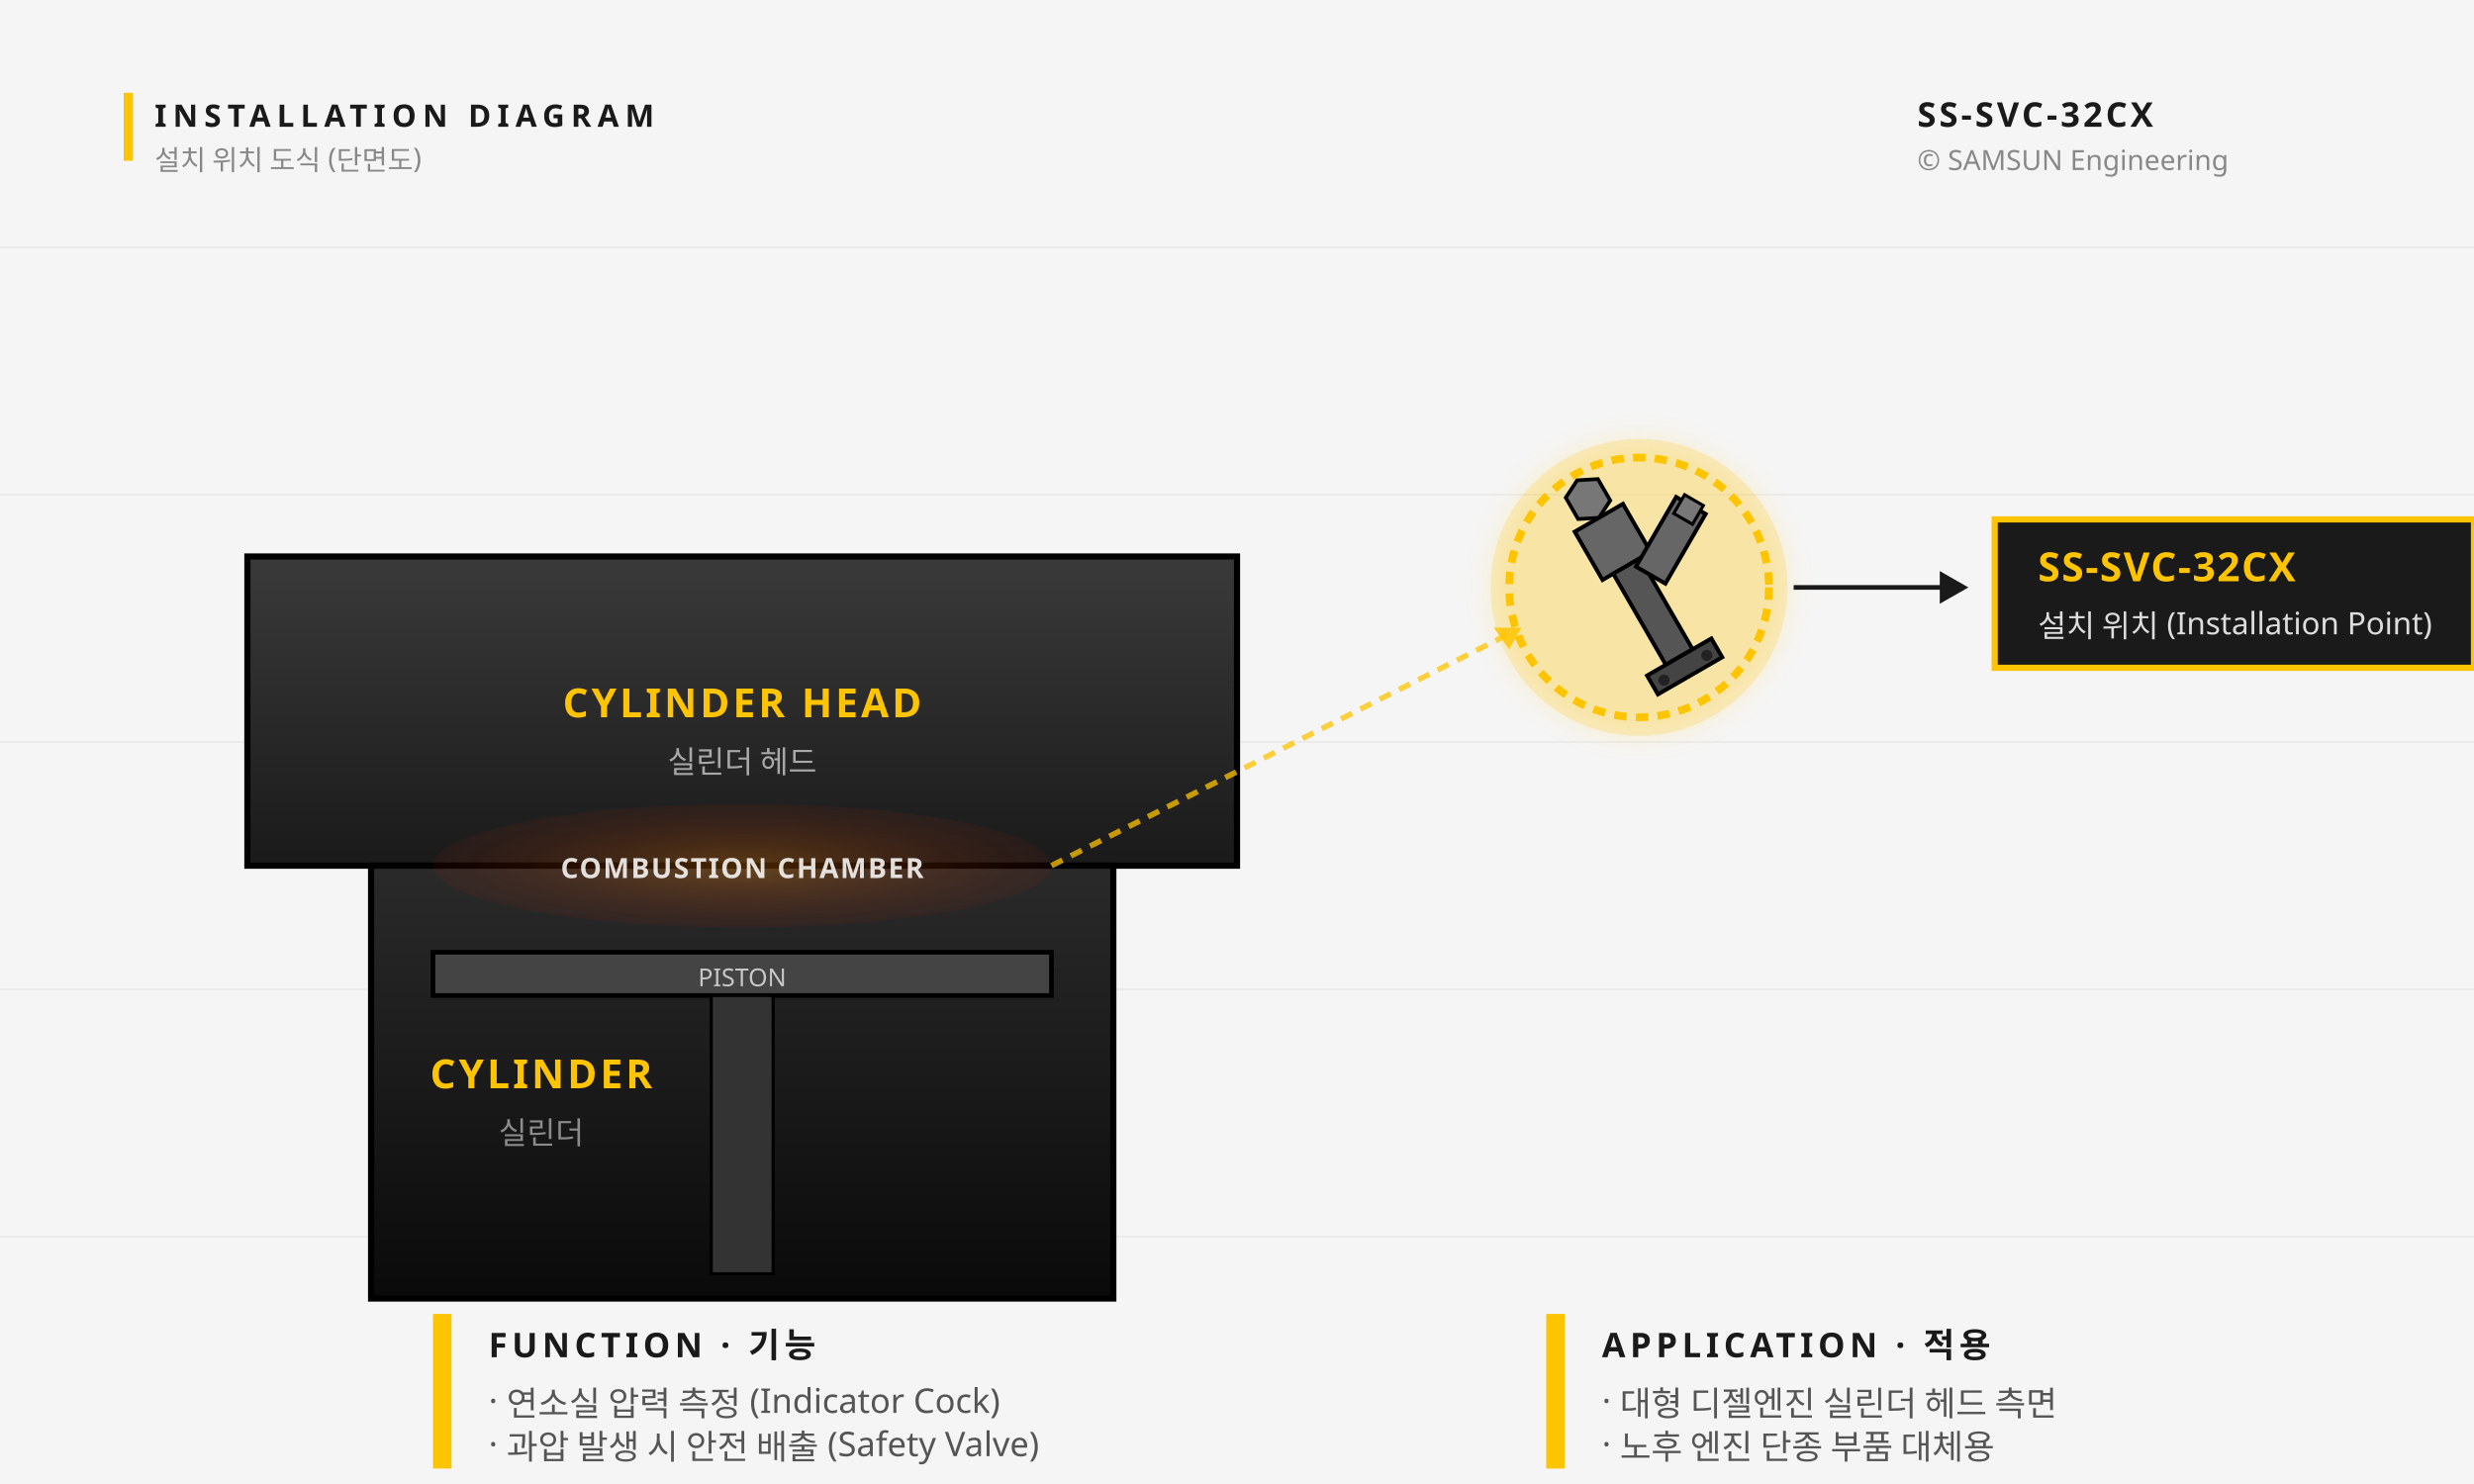
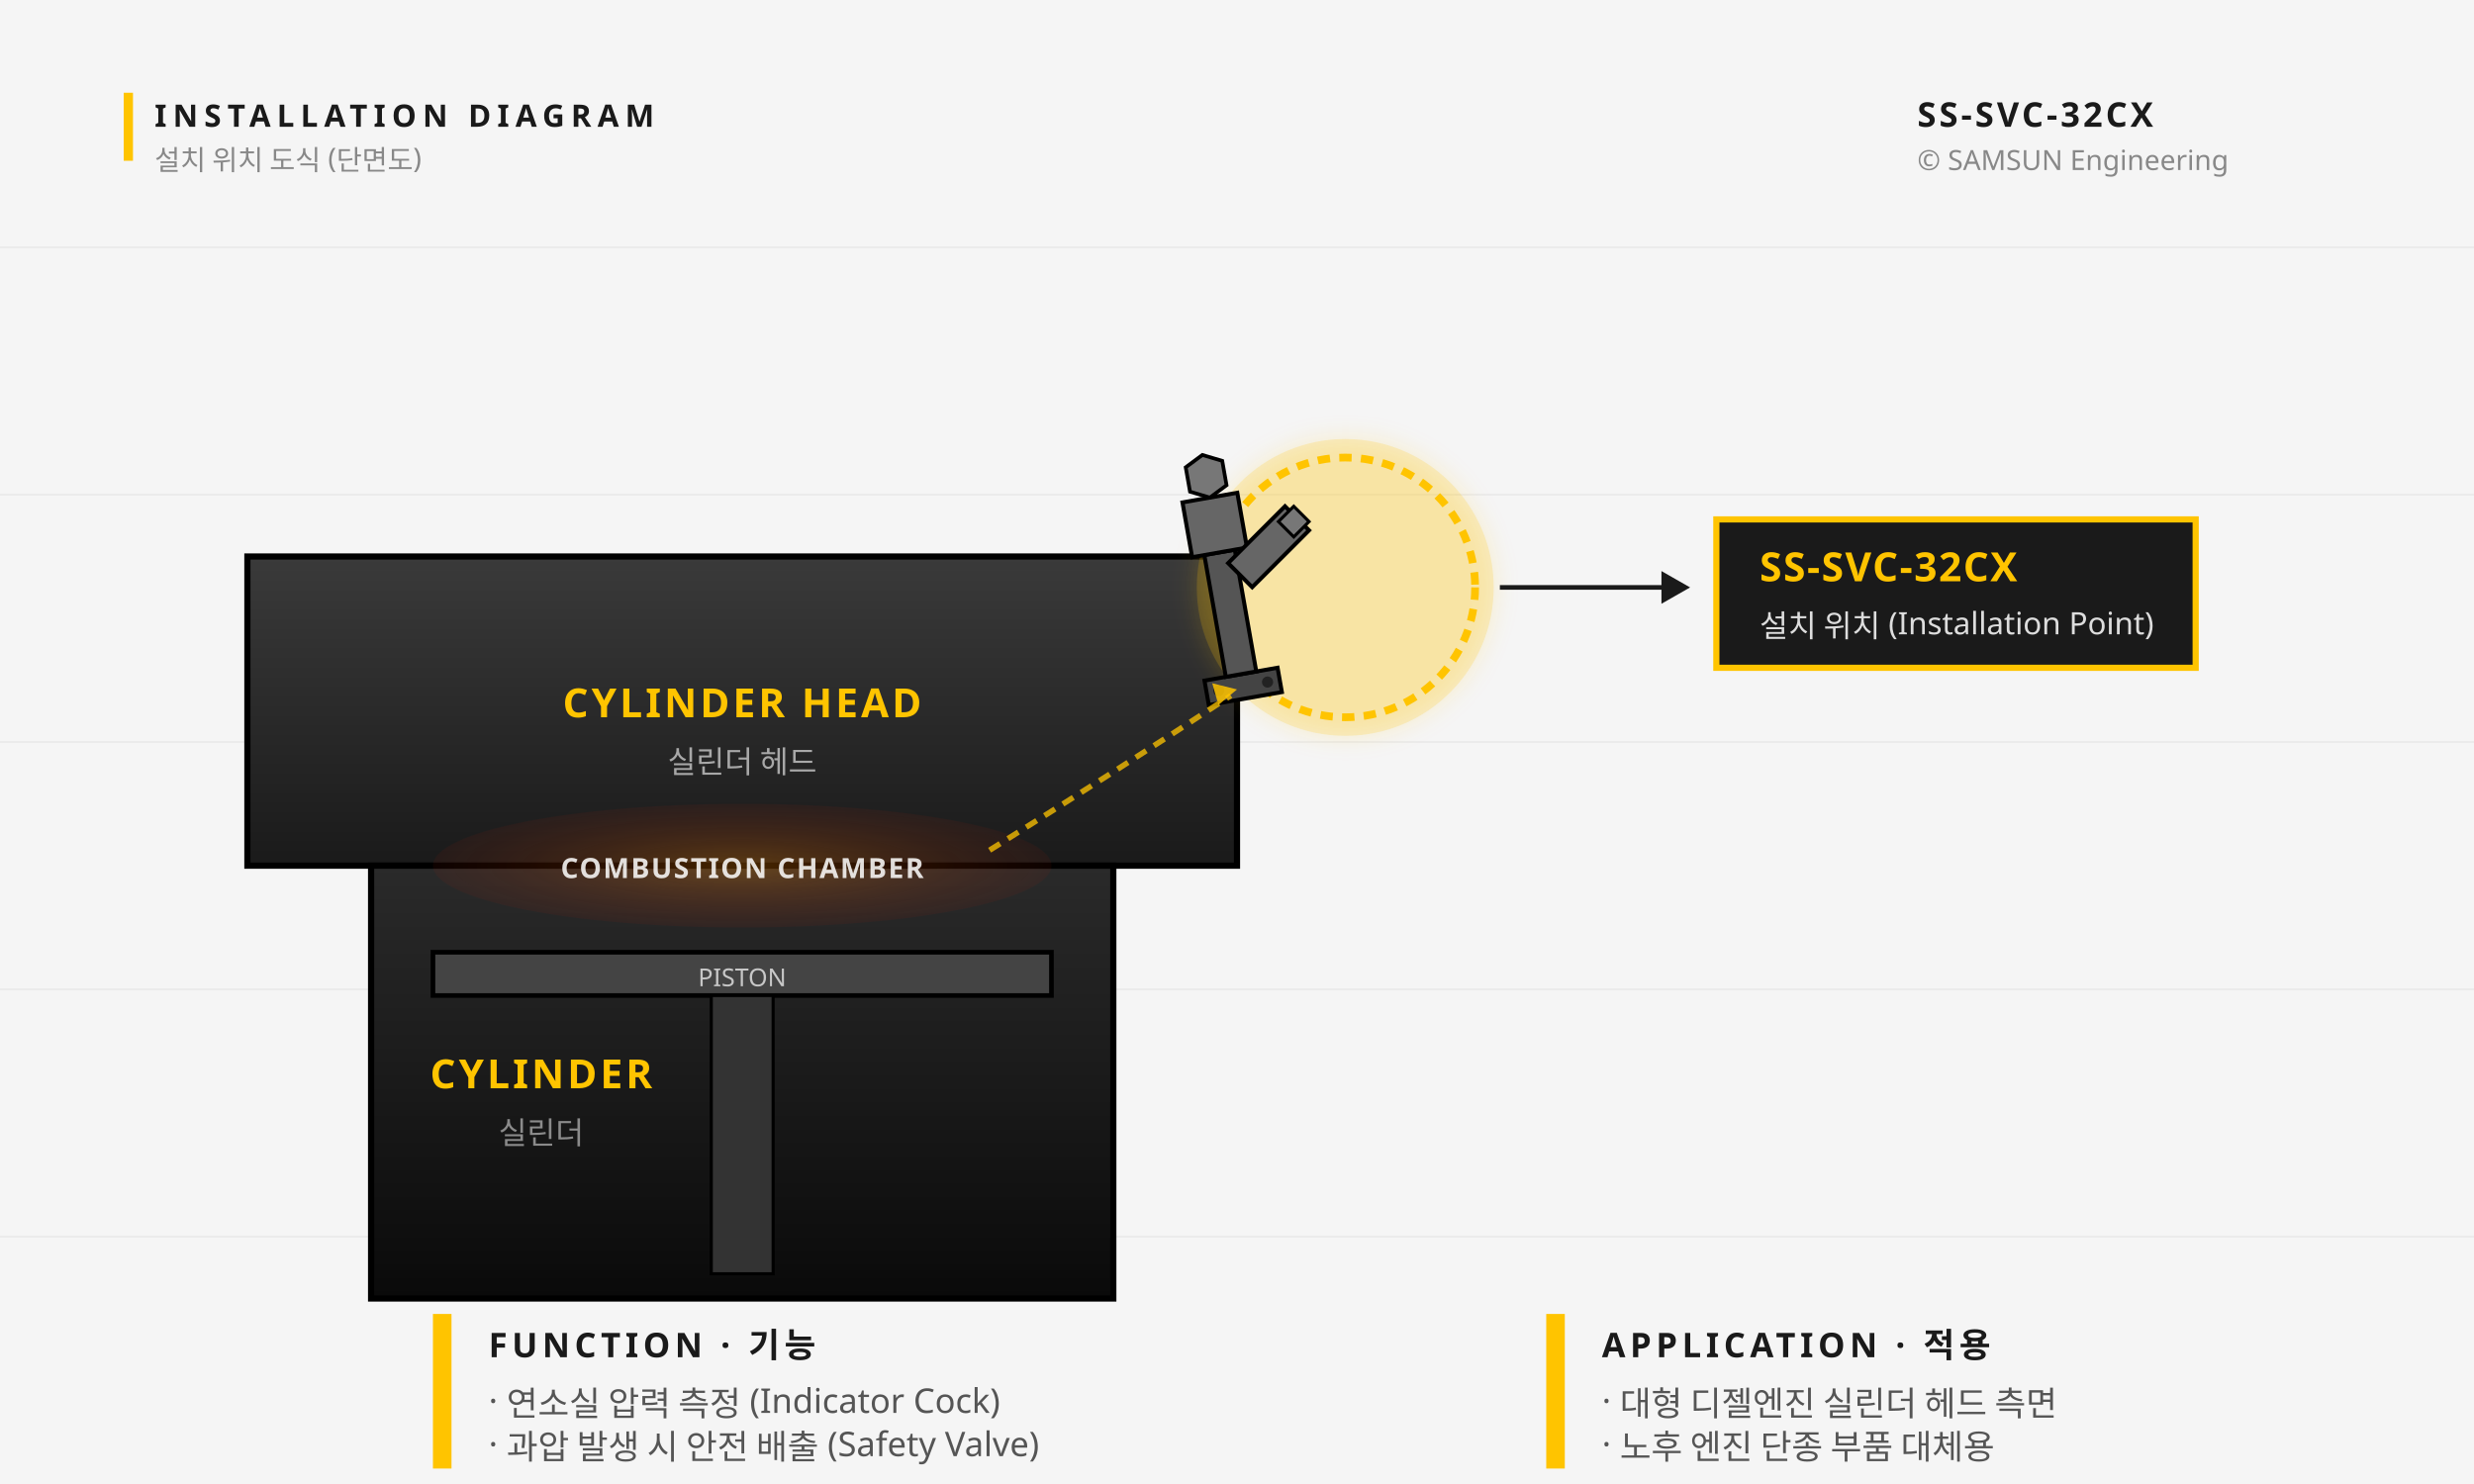
- <svg xmlns="http://www.w3.org/2000/svg" viewBox="0 0 800 480" role="img" aria-label="SS-SVC-32CX 설치 위치 도식 — 대형 디젤엔진 실린더 헤드 측면 장착">
+ <svg xmlns="http://www.w3.org/2000/svg" viewBox="0 0 800 480" role="img" aria-label="SS-SVC-32CX 설치 위치 도식 — 대형 디젤엔진 실린더 헤드 측면 직접 장착">
  <defs>
    <linearGradient id="headGrad" x1="0%" y1="0%" x2="0%" y2="100%">
      <stop offset="0%" stop-color="#3a3a3a" />
      <stop offset="100%" stop-color="#1a1a1a" />
    </linearGradient>
    <linearGradient id="cylGrad" x1="0%" y1="0%" x2="0%" y2="100%">
      <stop offset="0%" stop-color="#2a2a2a" />
      <stop offset="100%" stop-color="#0a0a0a" />
    </linearGradient>
    <radialGradient id="gasGrad" cx="50%" cy="50%" r="50%">
      <stop offset="0%" stop-color="rgba(255,140,0,0.4)" />
      <stop offset="100%" stop-color="rgba(200,30,0,0.1)" />
    </radialGradient>
    <filter id="glow" x="-50%" y="-50%" width="200%" height="200%">
      <feGaussianBlur stdDeviation="4" result="blur" />
      <feMerge>
        <feMergeNode in="blur" />
        <feMergeNode in="SourceGraphic" />
      </feMerge>
    </filter>
  </defs>
  <rect width="800" height="480" fill="#f5f5f5" />
  <g stroke="#e8e8e8" stroke-width="0.5" fill="none">
    <line x1="0" y1="80" x2="800" y2="80" />
    <line x1="0" y1="160" x2="800" y2="160" />
    <line x1="0" y1="240" x2="800" y2="240" />
    <line x1="0" y1="320" x2="800" y2="320" />
    <line x1="0" y1="400" x2="800" y2="400" />
  </g>
  <g transform="translate(80, 100)">
    <rect x="0" y="80" width="320" height="100" fill="url(#headGrad)" stroke="#000" stroke-width="2" />
    <text x="160" y="132" text-anchor="middle" fill="#ffc400" font-size="13" font-weight="700" font-family="Pretendard, sans-serif" letter-spacing="1">
      CYLINDER HEAD
    </text>
    <text x="160" y="150" text-anchor="middle" fill="rgba(255,255,255,0.6)" font-size="10" font-family="Pretendard, sans-serif">
      실린더 헤드
    </text>
    <rect x="40" y="180" width="240" height="140" fill="url(#cylGrad)" stroke="#000" stroke-width="2" />
    <text x="95" y="252" text-anchor="middle" fill="#ffc400" font-size="13" font-weight="700" font-family="Pretendard, sans-serif" letter-spacing="1">
      CYLINDER
    </text>
    <text x="95" y="270" text-anchor="middle" fill="rgba(255,255,255,0.5)" font-size="10" font-family="Pretendard, sans-serif">
      실린더
    </text>
    <ellipse cx="160" cy="180" rx="100" ry="20" fill="url(#gasGrad)" opacity="0.7" />
    <text x="160" y="184" text-anchor="middle" fill="rgba(255,255,255,0.85)" font-size="9" font-weight="600" font-family="Pretendard, sans-serif" letter-spacing="0.5">
      COMBUSTION CHAMBER
    </text>
    <rect x="60" y="208" width="200" height="14" fill="#444" stroke="#000" stroke-width="1.5" />
    <text x="160" y="219" text-anchor="middle" fill="rgba(255,255,255,0.7)" font-size="8" font-family="Pretendard, sans-serif">
      PISTON
    </text>
    <rect x="150" y="222" width="20" height="90" fill="#333" stroke="#000" stroke-width="1" />
-     <circle cx="450" cy="90" r="48" fill="rgba(255,196,0,0.18)" filter="url(#glow)" />
-     <circle cx="450" cy="90" r="42" fill="none" stroke="#ffc400" stroke-width="2.5" stroke-dasharray="4 3" />
-     <g transform="rotate(-30, 450, 90)">
-       <polygon points="450,50 456,53 456,61 450,64 444,61 444,53" fill="#777" stroke="#000" stroke-width="1.2" />
-       <rect x="441" y="64" width="18" height="18" fill="#666" stroke="#000" stroke-width="1.3" />
-       <rect x="445" y="82" width="10" height="34" fill="#555" stroke="#000" stroke-width="1.3" />
-       <g transform="rotate(-30, 455, 88)">
-         <rect x="455" y="83" width="26" height="11" fill="#666" stroke="#000" stroke-width="1.3" />
-         <rect x="476" y="85" width="7" height="7" fill="#777" stroke="#000" stroke-width="1" />
+     <circle cx="355" cy="90" r="48" fill="rgba(255,196,0,0.18)" filter="url(#glow)" />
+     <circle cx="355" cy="90" r="42" fill="none" stroke="#ffc400" stroke-width="2.5" stroke-dasharray="4 3" />
+     <g transform="rotate(-10, 322, 122)">
+       <rect x="310" y="118" width="24" height="8" fill="#444" stroke="#000" stroke-width="1.3" />
+       <circle cx="314" cy="122" r="1.8" fill="#222" />
+       <circle cx="330" cy="122" r="1.8" fill="#222" />
+       <rect x="317" y="78" width="10" height="40" fill="#555" stroke="#000" stroke-width="1.3" />
+       <rect x="313" y="60" width="18" height="18" fill="#666" stroke="#000" stroke-width="1.3" />
+       <polygon points="322,46 328,49 328,57 322,60 316,57 316,49" fill="#777" stroke="#000" stroke-width="1.2" />
+       <g transform="rotate(-35, 327, 86)">
+         <rect x="327" y="81" width="26" height="11" fill="#666" stroke="#000" stroke-width="1.3" />
+         <rect x="348" y="83" width="7" height="7" fill="#777" stroke="#000" stroke-width="1" />
      </g>
-       <rect x="438" y="116" width="24" height="7" fill="#444" stroke="#000" stroke-width="1.3" />
-       <circle cx="442" cy="120" r="1.8" fill="#222" />
-       <circle cx="458" cy="120" r="1.8" fill="#222" />
    </g>
    <g stroke="#1a1a1a" stroke-width="1.5" fill="none">
-       <line x1="500" y1="90" x2="555" y2="90" stroke-dasharray="0" />
-       <polygon points="555,90 548,86 548,94" fill="#1a1a1a" />
+       <line x1="405" y1="90" x2="465" y2="90" stroke-dasharray="0" />
+       <polygon points="465,90 458,86 458,94" fill="#1a1a1a" />
    </g>
-     <g transform="translate(565, 68)">
+     <g transform="translate(475, 68)">
      <rect x="0" y="0" width="155" height="48" fill="#1a1a1a" stroke="#ffc400" stroke-width="2" />
      <text x="14" y="20" fill="#ffc400" font-size="13" font-weight="800" font-family="Pretendard, sans-serif" letter-spacing="0.5">
        SS-SVC-32CX
      </text>
      <text x="14" y="38" fill="rgba(255,255,255,0.85)" font-size="10" font-weight="500" font-family="Pretendard, sans-serif">
        설치 위치 (Installation Point)
      </text>
    </g>
    <g stroke="#ffc400" stroke-width="1.8" fill="none" stroke-dasharray="4 3" opacity="0.75">
-       <line x1="260" y1="180" x2="408" y2="105" />
+       <path d="M 240 175 Q 280 150, 318 125" />
    </g>
-     <polygon points="412,103 403,103 408,110" fill="#ffc400" opacity="0.85" />
+     <polygon points="320,123 312,121 314,128" fill="#ffc400" opacity="0.85" />
  </g>
  <g transform="translate(140, 425)">
    <g>
      <rect x="0" y="0" width="6" height="50" fill="#ffc400" />
      <text x="18" y="14" fill="#1a1a1a" font-size="11" font-weight="800" font-family="Pretendard, sans-serif" letter-spacing="1.5">
        FUNCTION · 기능
      </text>
      <text x="18" y="32" fill="#555" font-size="11" font-family="Pretendard, sans-serif">
        · 연소실 압력 측정 (Indicator Cock)
      </text>
      <text x="18" y="46" fill="#555" font-size="11" font-family="Pretendard, sans-serif">
        · 과압 발생 시 안전 배출 (Safety Valve)
      </text>
    </g>
    <g transform="translate(360, 0)">
      <rect x="0" y="0" width="6" height="50" fill="#ffc400" />
      <text x="18" y="14" fill="#1a1a1a" font-size="11" font-weight="800" font-family="Pretendard, sans-serif" letter-spacing="1.5">
        APPLICATION · 적용
      </text>
      <text x="18" y="32" fill="#555" font-size="11" font-family="Pretendard, sans-serif">
        · 대형 디젤엔진 실린더 헤드 측면
      </text>
      <text x="18" y="46" fill="#555" font-size="11" font-family="Pretendard, sans-serif">
        · 노후 엔진 단종 부품 대체용
      </text>
    </g>
  </g>
  <g transform="translate(40, 30)">
    <rect x="0" y="0" width="3" height="22" fill="#ffc400" />
    <text x="10" y="11" fill="#1a1a1a" font-size="10" font-weight="800" font-family="Pretendard, sans-serif" letter-spacing="2">
      INSTALLATION DIAGRAM
    </text>
    <text x="10" y="25" fill="#888" font-size="9" font-family="Pretendard, sans-serif">
      설치 위치 도식 (단면도)
    </text>
  </g>
  <g transform="translate(620, 30)">
    <text x="0" y="11" fill="#1a1a1a" font-size="11" font-weight="800" font-family="Pretendard, sans-serif" letter-spacing="1">
      SS-SVC-32CX
    </text>
    <text x="0" y="25" fill="#888" font-size="9" font-family="Pretendard, sans-serif">
      © SAMSUN Engineering
    </text>
  </g>
</svg>
